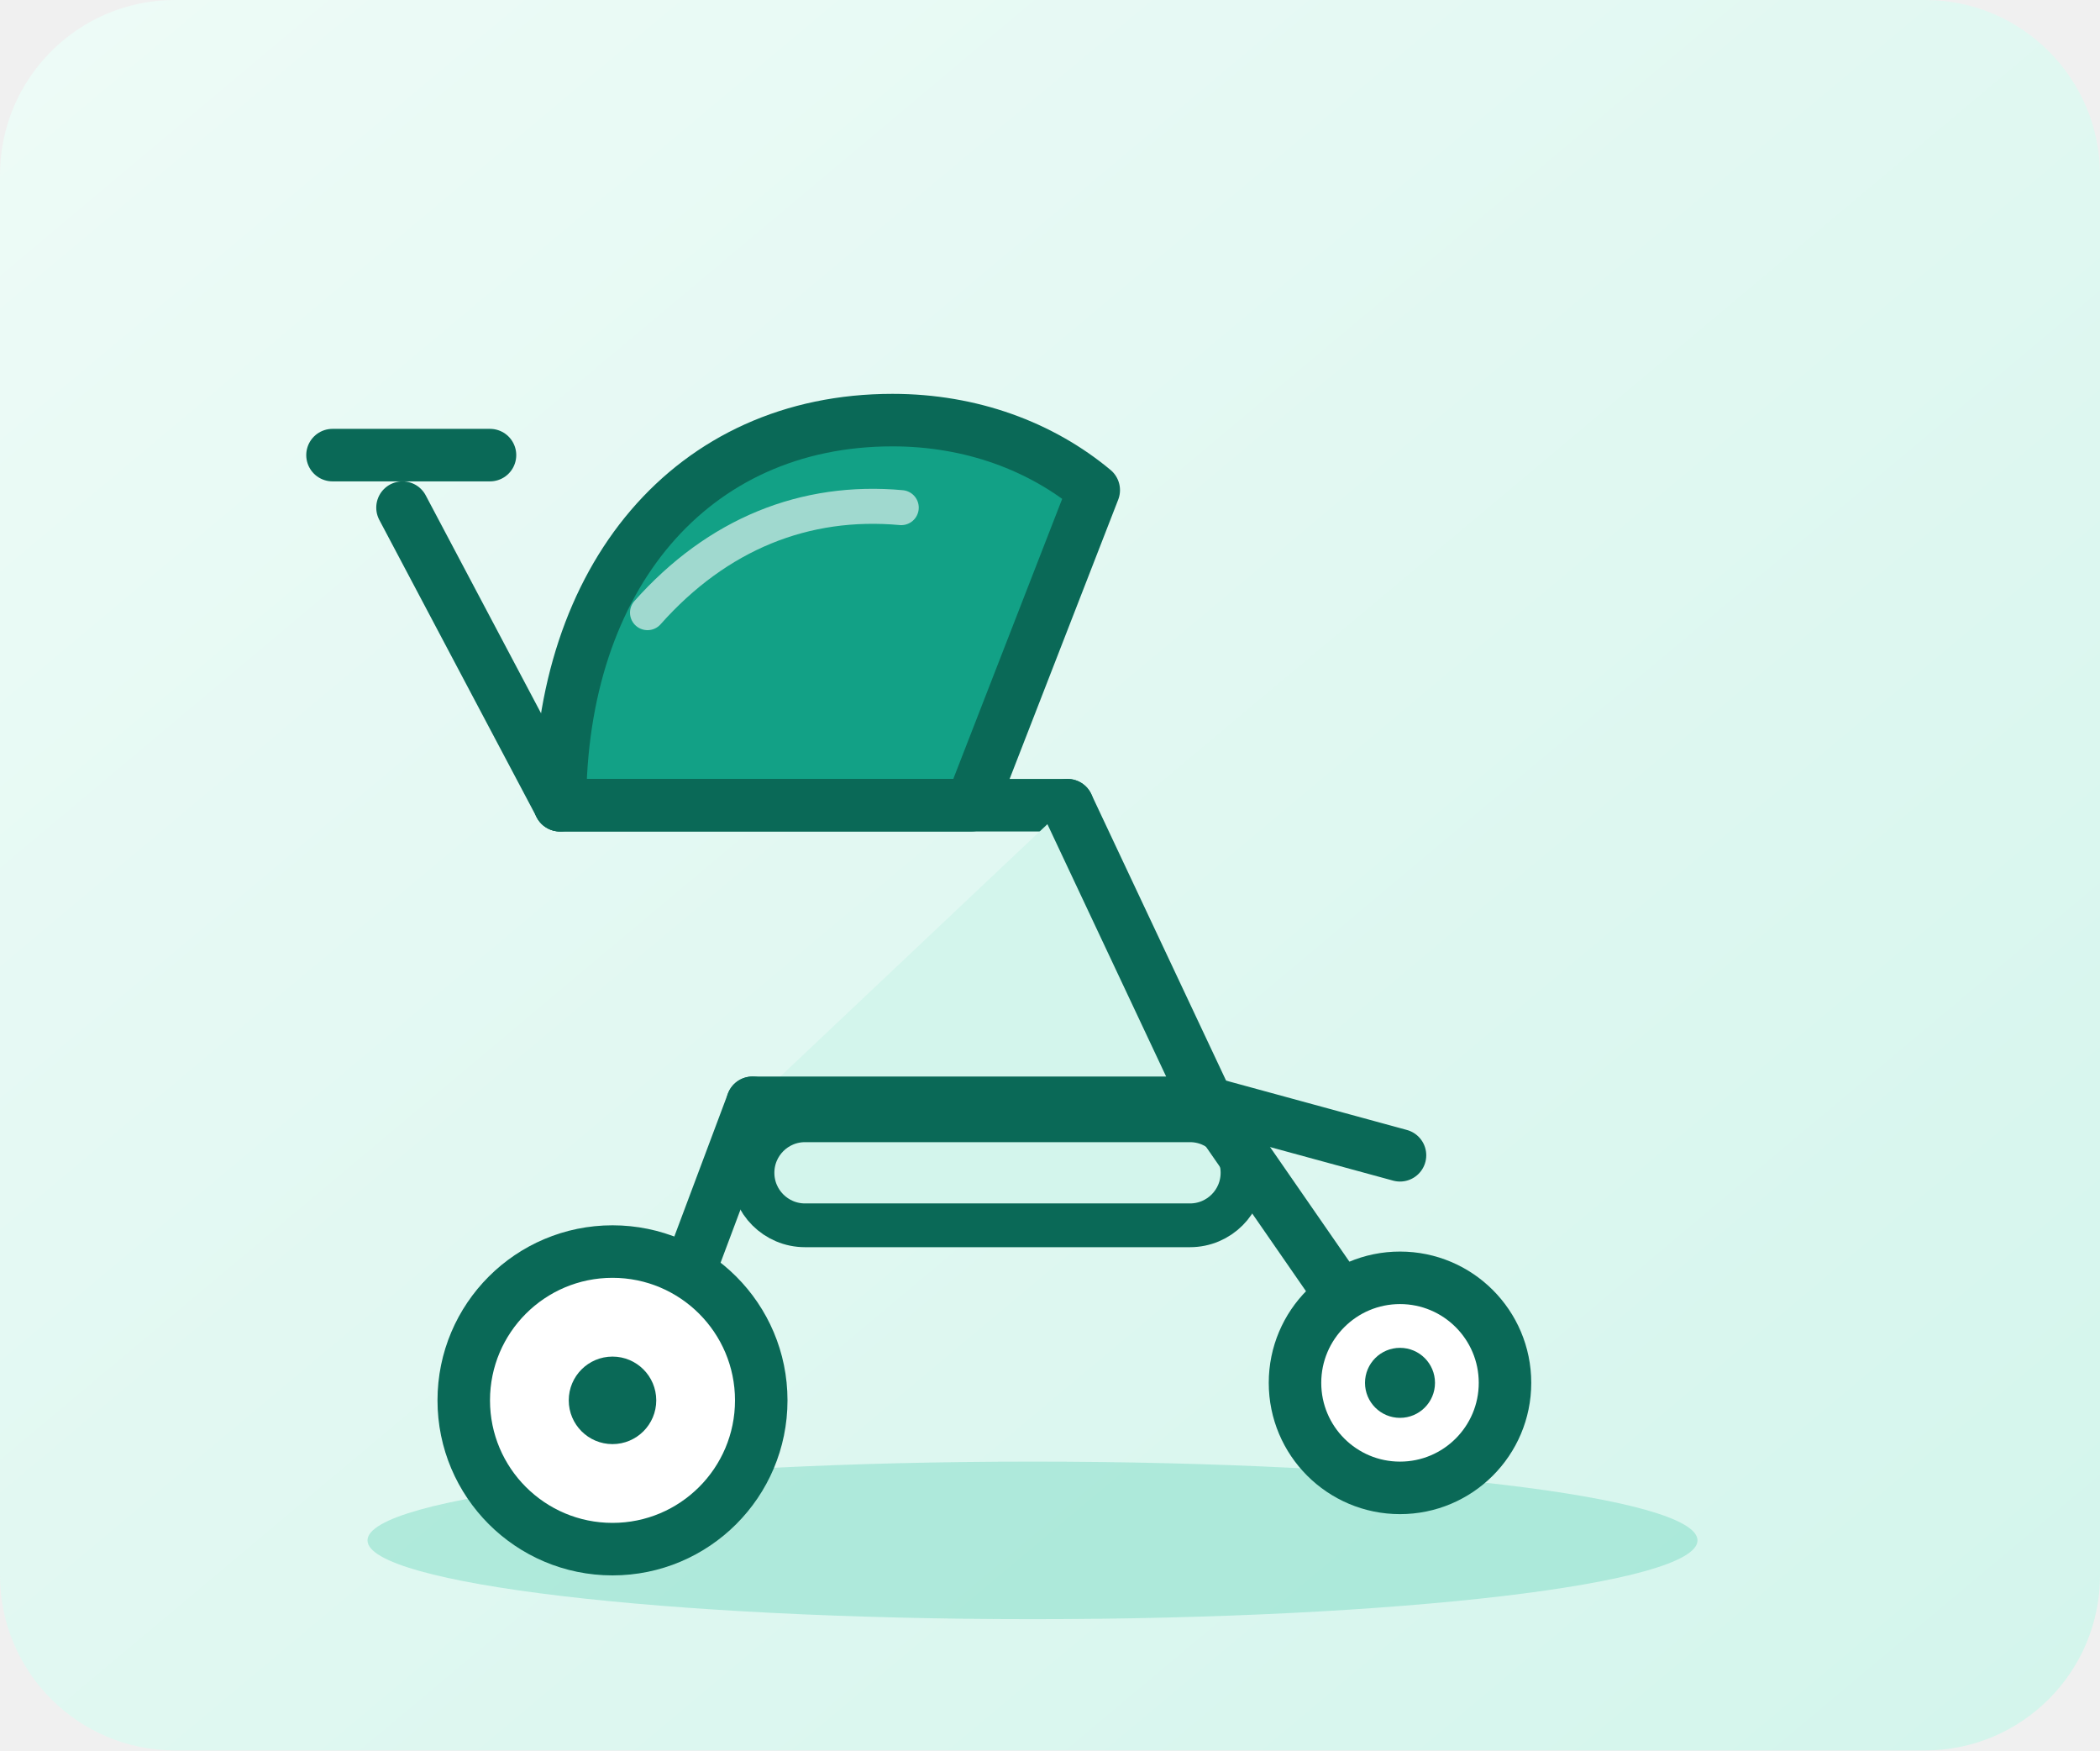
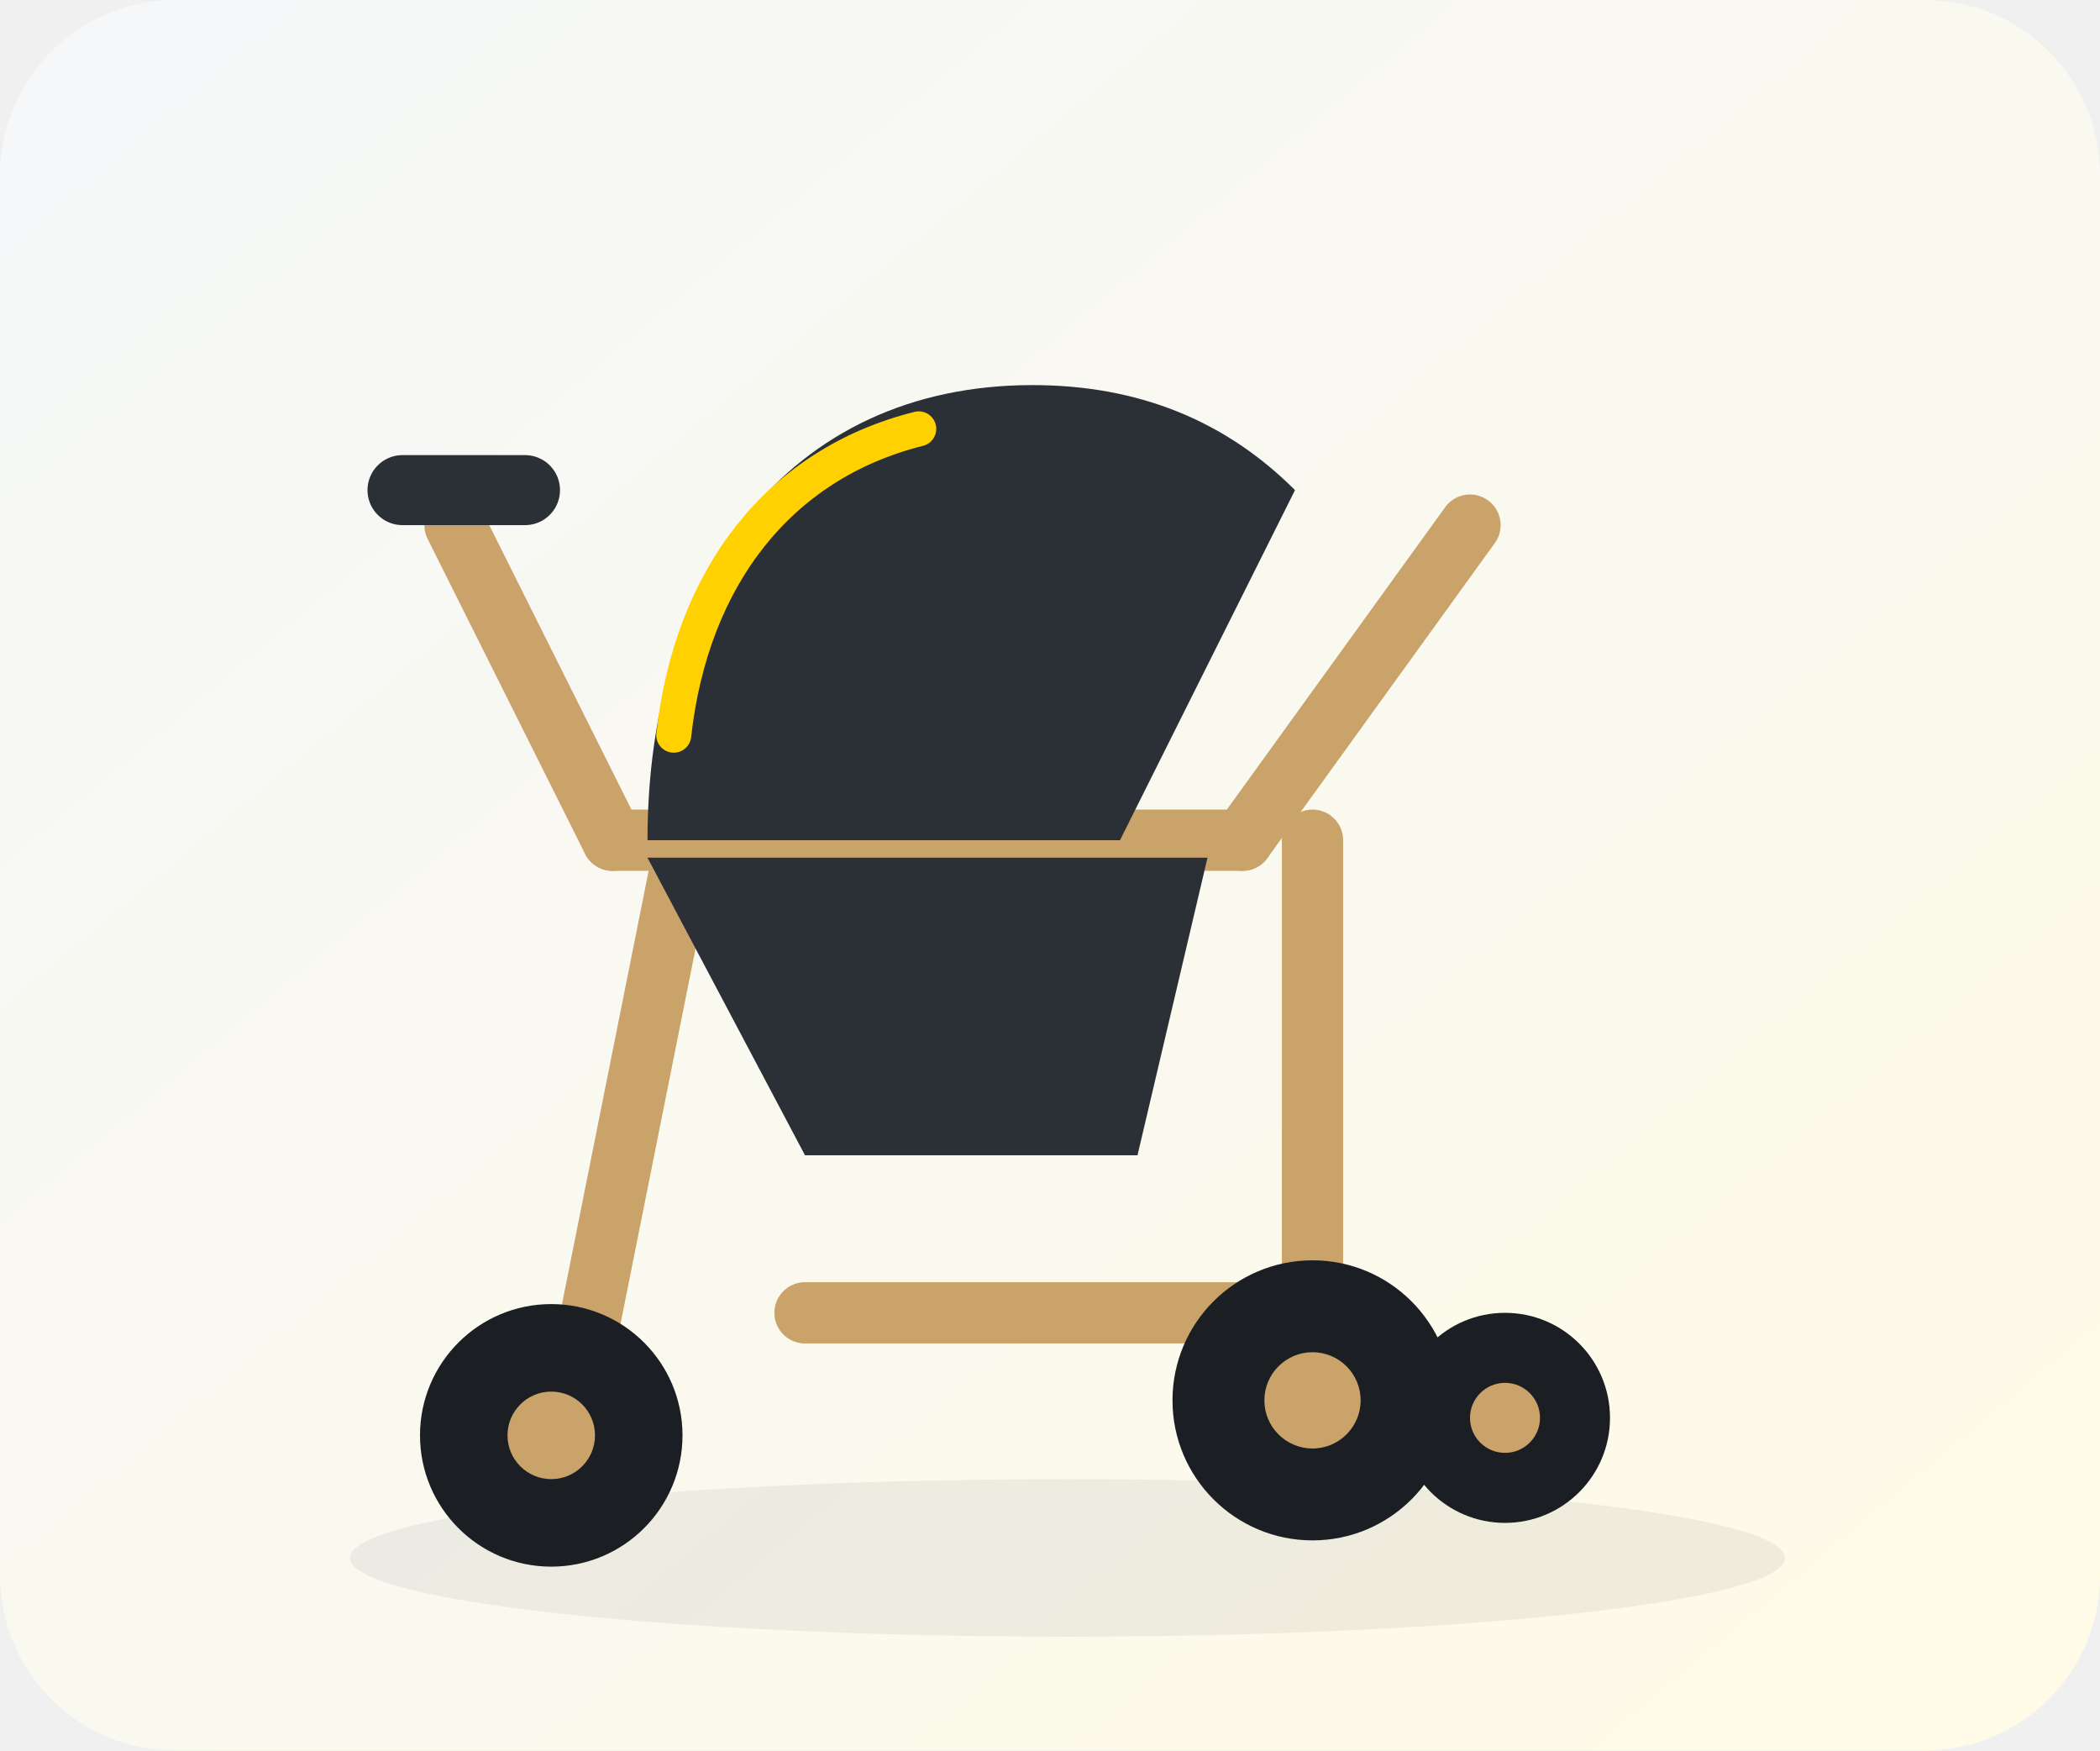
<svg xmlns="http://www.w3.org/2000/svg" viewBox="0 0 240 200" role="img" aria-label="Frido Autofold Travel Stroller">
  <defs>
-     <linearGradient id="strollerBg" x1="0" y1="0" x2="1" y2="1">
-       <stop offset="0%" stop-color="#eefbf7" />
-       <stop offset="100%" stop-color="#d3f5ec" />
+     <linearGradient id="bg" x1="0" y1="0" x2="1" y2="1">
+       <stop offset="0%" stop-color="#f5f7f9" />
+       <stop offset="100%" stop-color="#fffbe6" />
    </linearGradient>
  </defs>
-   <rect width="240" height="200" rx="20" fill="url(#strollerBg)" />
-   <ellipse cx="118" cy="176" rx="76" ry="9" fill="#7fdcc6" opacity="0.5" />
-   <g fill="none" stroke="#0a6957" stroke-width="6" stroke-linecap="round" stroke-linejoin="round">
-     <path d="M64 92c0-26 15-44 38-44 9 0 17 3 23 8l-14 36z" fill="#12a186" />
-     <path d="M74 70c8-9 18-13 29-12" stroke="#ffffff" stroke-width="4" opacity="0.6" />
-     <path d="M64 92h58" />
-     <path d="M122 92l16 34H86" fill="#d3f5ec" />
-     <path d="M64 92 46 58" />
-     <path d="M38 52h18" />
-     <path d="M138 126l22 6" />
-     <path d="M92 140h44a6 6 0 0 0 0-12H92a6 6 0 0 0 0 12z" fill="#d3f5ec" stroke-width="5" />
-     <path d="M86 126 74 158" />
-     <path d="M138 126l18 26" />
-     <circle cx="70" cy="160" r="17" fill="#ffffff" />
-     <circle cx="160" cy="158" r="12" fill="#ffffff" />
+   <rect width="240" height="200" rx="20" fill="url(#bg)" />
+   <ellipse cx="122" cy="178" rx="82" ry="9" fill="#101820" opacity="0.06" />
+   <g fill="none" stroke-linecap="round" stroke-linejoin="round">
+     <g stroke="#c9a36a" stroke-width="7">
+       <path d="M70 96 52 60" />
+       <path d="M70 96h72" />
+       <path d="M142 96 168 60" />
+       <path d="M78 98 66 158" />
+       <path d="M150 96 150 150" />
+       <path d="M92 150h60" />
+     </g>
+     <path d="M74 96c0-30 16-52 44-52 12 0 22 4 30 12l-20 40z" fill="#2b2f36" />
+     <path d="M74 98h64l-8 34H92z" fill="#2b2f36" />
+     <path d="M77 84c2-18 12-31 28-35" stroke="#ffd100" stroke-width="4" />
+     <path d="M46 56h14" stroke="#2b2f36" stroke-width="8" />
+     <circle cx="63" cy="164" r="15" fill="#1b1f24" />
+     <circle cx="63" cy="164" r="5" fill="#c9a36a" />
+     <circle cx="150" cy="160" r="16" fill="#1b1f24" />
+     <circle cx="150" cy="160" r="5.5" fill="#c9a36a" />
+     <circle cx="172" cy="162" r="12" fill="#1b1f24" />
+     <circle cx="172" cy="162" r="4" fill="#c9a36a" />
  </g>
-   <circle cx="70" cy="160" r="5" fill="#0a6957" />
-   <circle cx="160" cy="158" r="4" fill="#0a6957" />
</svg>
